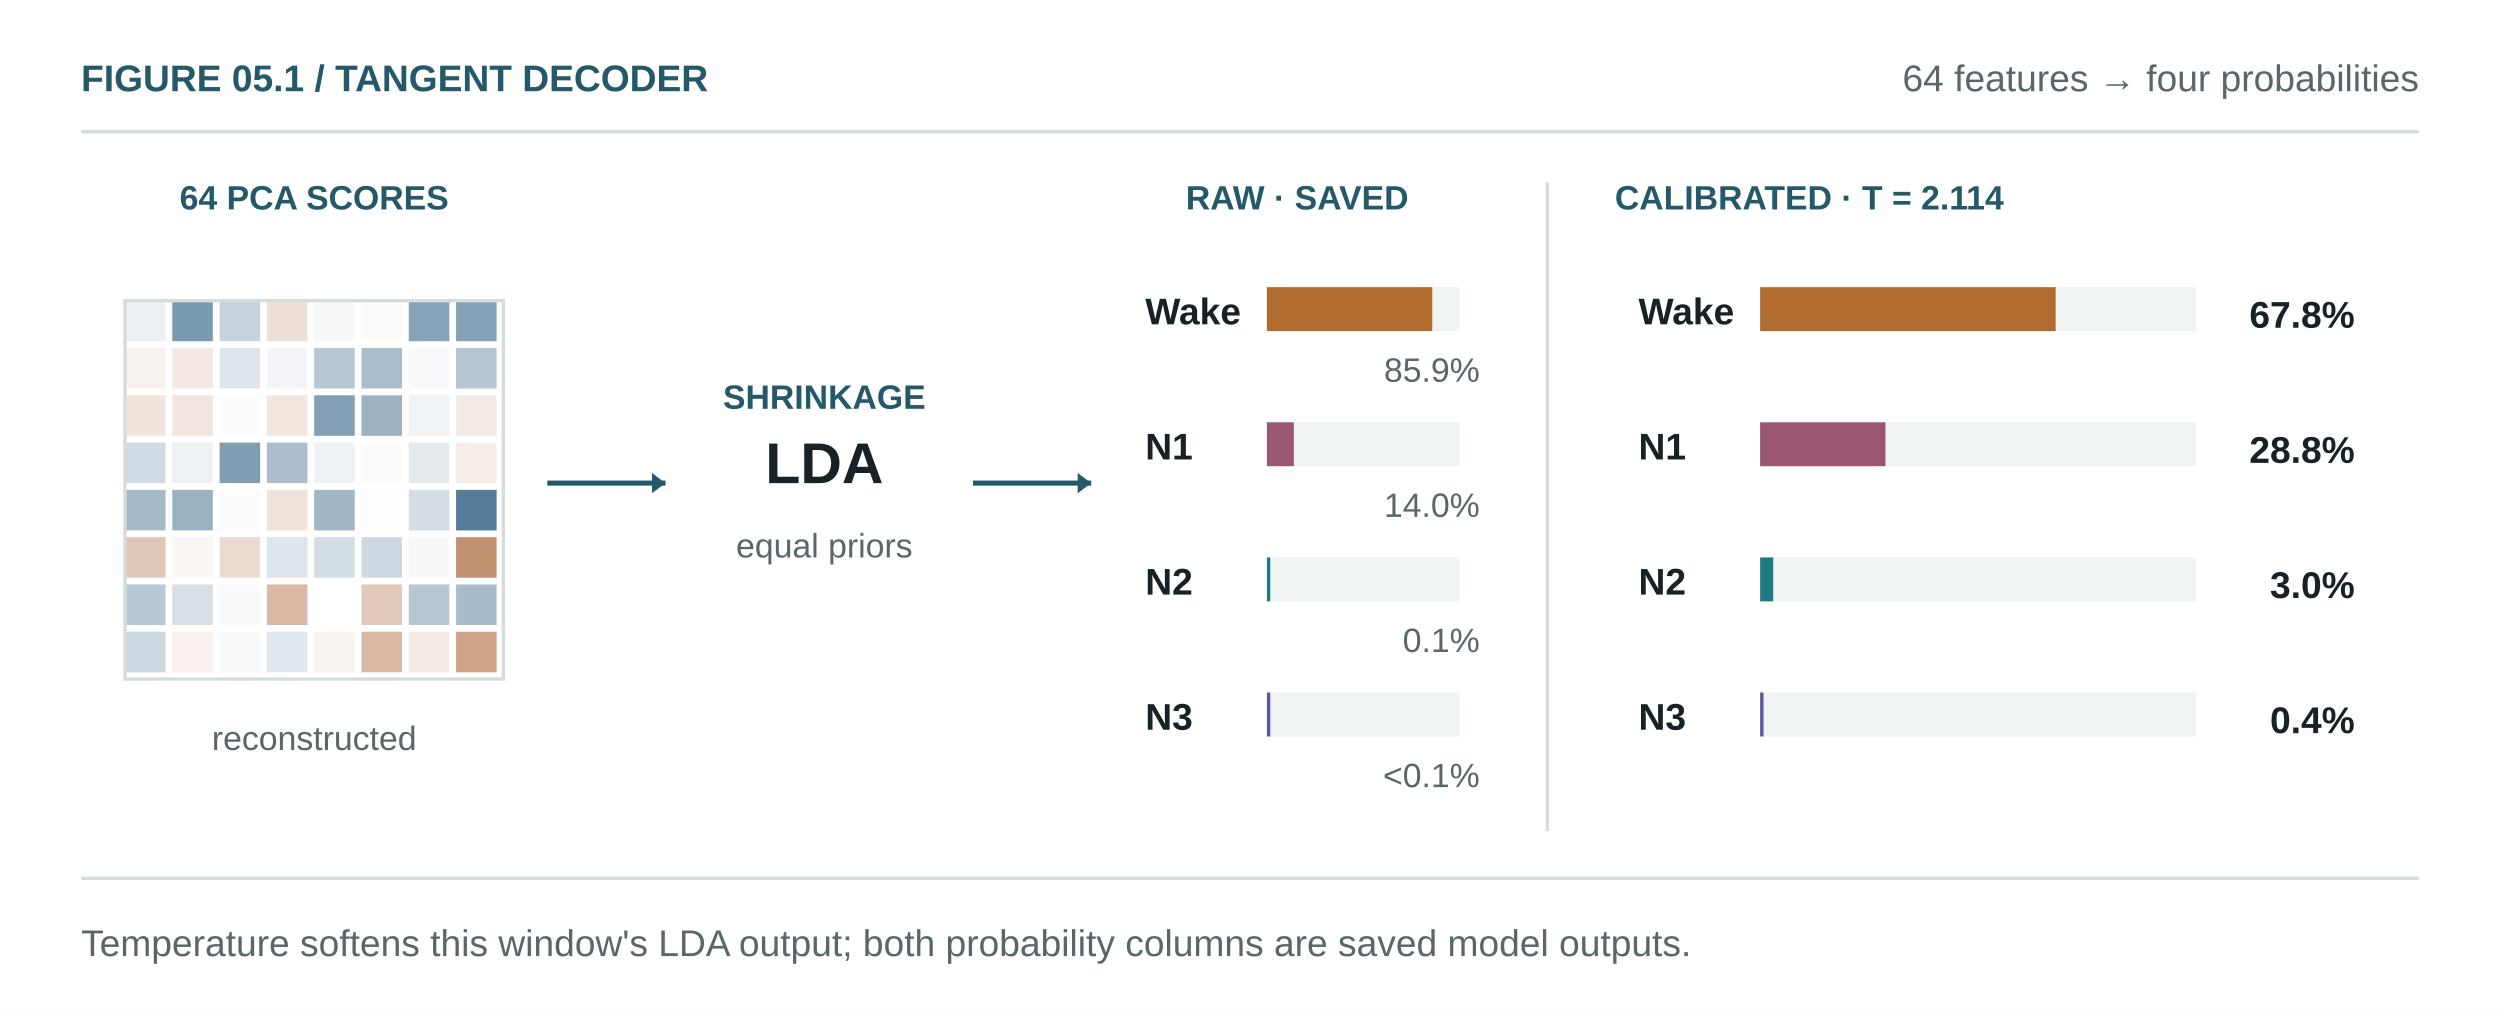
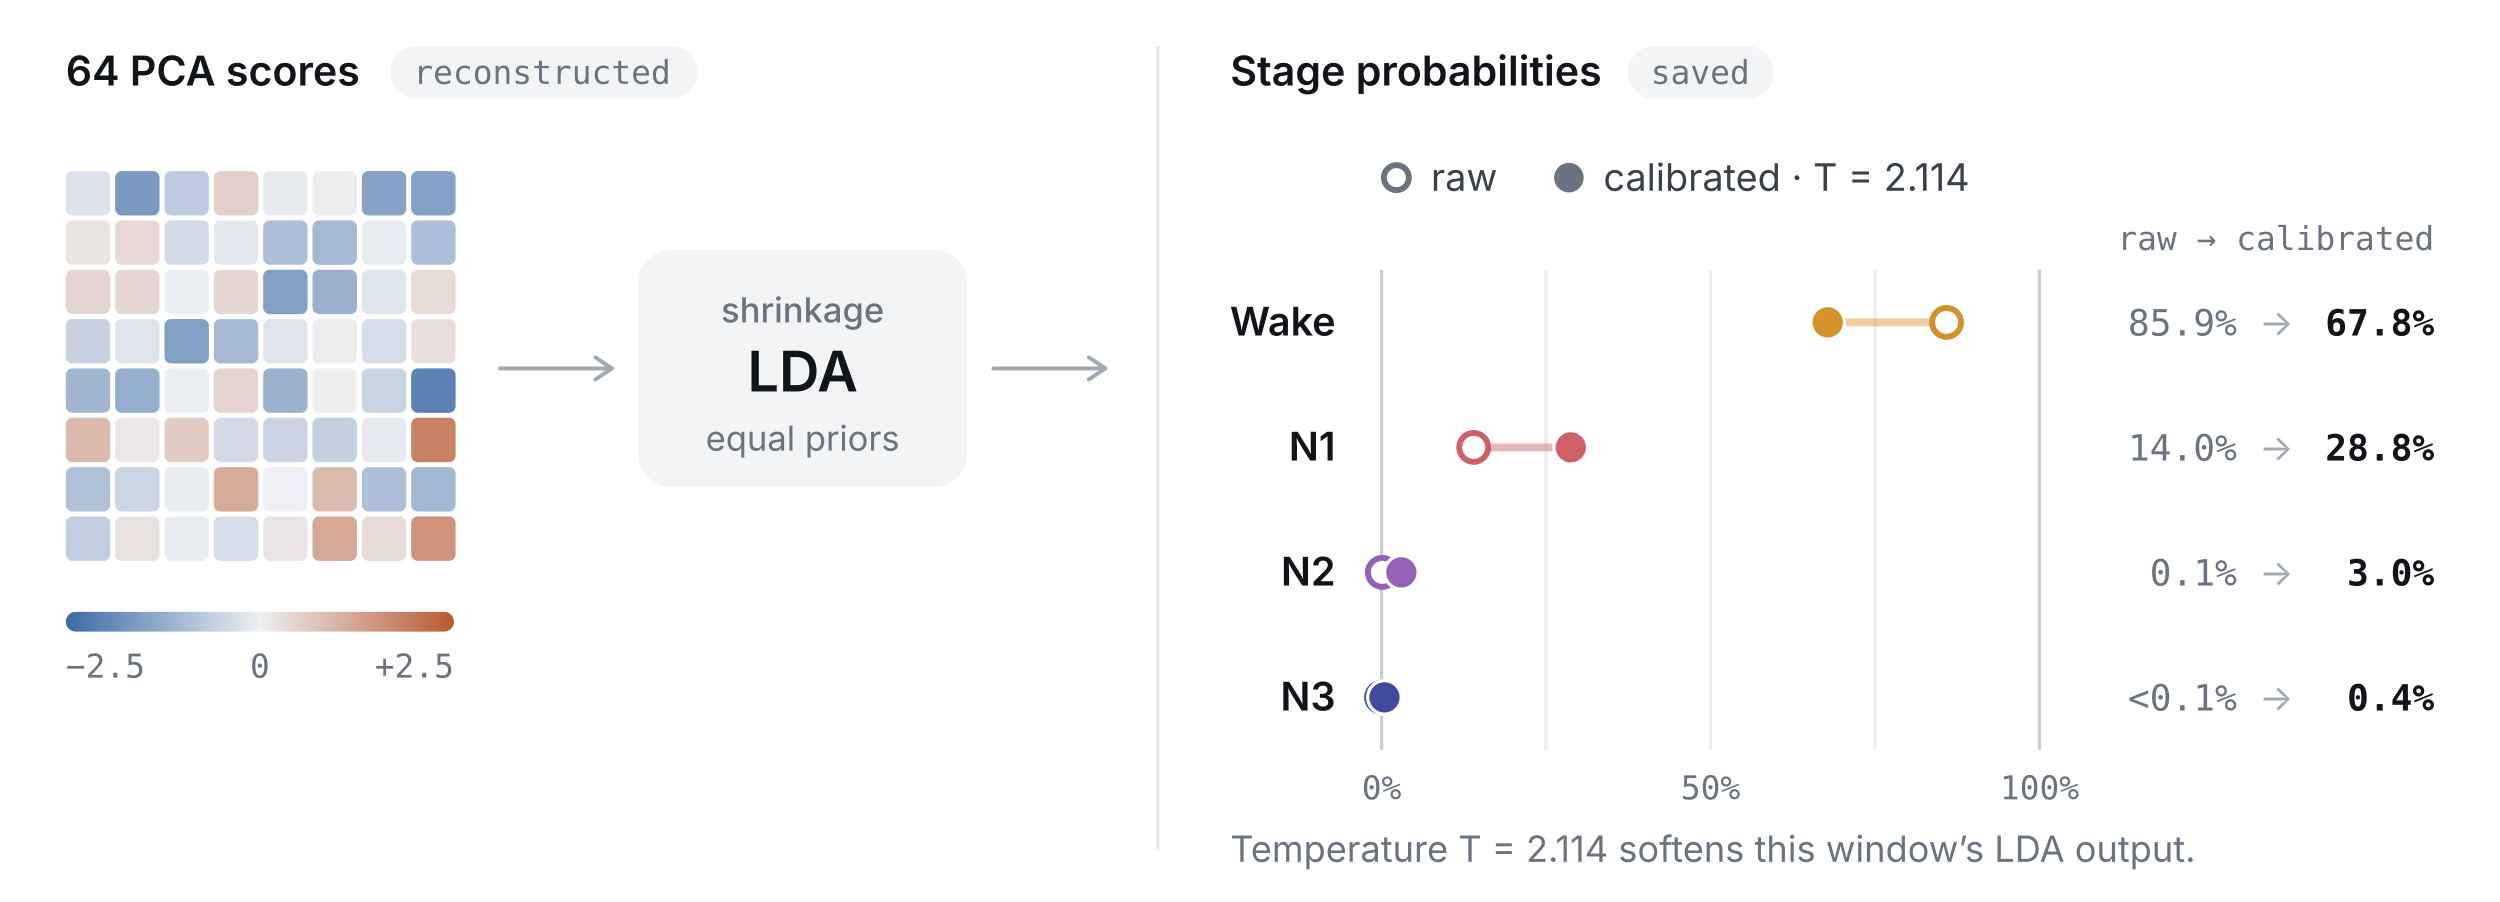
- <svg xmlns="http://www.w3.org/2000/svg" width="740" height="300" viewBox="0 0 740 300" role="img" aria-labelledby="title desc">
-   <rect width="740" height="300" fill="#ffffff" />
-   <text x="24.00" y="27.00" fill="#235969" font-size="11" font-weight="700" text-anchor="start" font-family="-apple-system,BlinkMacSystemFont,Segoe UI,Arial,sans-serif">FIGURE 05.1 / TANGENT DECODER</text>
-   <text x="716.00" y="27.00" fill="#5a6669" font-size="11" font-weight="400" text-anchor="end" font-family="-apple-system,BlinkMacSystemFont,Segoe UI,Arial,sans-serif">64 features → four probabilities</text>
-   <line x1="24.00" y1="39.00" x2="716.00" y2="39.00" stroke="#d5dcda" stroke-width="1" opacity="1" />
-   <text x="93.00" y="62.00" fill="#235969" font-size="10" font-weight="700" text-anchor="middle" font-family="-apple-system,BlinkMacSystemFont,Segoe UI,Arial,sans-serif">64 PCA SCORES</text>
-   <rect x="37.00" y="89.00" width="12.00" height="12.00" fill="#ebf0f3" />
-   <rect x="51.00" y="89.00" width="12.00" height="12.00" fill="#7a98ae" />
-   <rect x="65.00" y="89.00" width="12.00" height="12.00" fill="#c6d3dc" />
-   <rect x="79.00" y="89.00" width="12.00" height="12.00" fill="#eedfd6" />
-   <rect x="93.00" y="89.00" width="12.00" height="12.00" fill="#f7f8fa" />
-   <rect x="107.00" y="89.00" width="12.00" height="12.00" fill="#fdfbfa" />
-   <rect x="121.00" y="89.00" width="12.00" height="12.00" fill="#88a2b7" />
-   <rect x="135.00" y="89.00" width="12.00" height="12.00" fill="#86a1b5" />
-   <rect x="37.00" y="103.00" width="12.00" height="12.00" fill="#f8f2ee" />
-   <rect x="51.00" y="103.00" width="12.00" height="12.00" fill="#f3e8e2" />
-   <rect x="65.00" y="103.00" width="12.00" height="12.00" fill="#dfe6eb" />
-   <rect x="79.00" y="103.00" width="12.00" height="12.00" fill="#f3f5f8" />
-   <rect x="93.00" y="103.00" width="12.00" height="12.00" fill="#b6c6d3" />
-   <rect x="107.00" y="103.00" width="12.00" height="12.00" fill="#aabdcc" />
-   <rect x="121.00" y="103.00" width="12.00" height="12.00" fill="#f8f9fb" />
-   <rect x="135.00" y="103.00" width="12.00" height="12.00" fill="#b5c6d2" />
-   <rect x="37.00" y="117.00" width="12.00" height="12.00" fill="#f1e4dd" />
-   <rect x="51.00" y="117.00" width="12.00" height="12.00" fill="#f1e6df" />
-   <rect x="65.00" y="117.00" width="12.00" height="12.00" fill="#fbfcfd" />
-   <rect x="79.00" y="117.00" width="12.00" height="12.00" fill="#f2e6df" />
-   <rect x="93.00" y="117.00" width="12.00" height="12.00" fill="#839fb4" />
-   <rect x="107.00" y="117.00" width="12.00" height="12.00" fill="#9cb2c3" />
-   <rect x="121.00" y="117.00" width="12.00" height="12.00" fill="#eff3f5" />
-   <rect x="135.00" y="117.00" width="12.00" height="12.00" fill="#f4eae5" />
-   <rect x="37.00" y="131.00" width="12.00" height="12.00" fill="#d0dbe3" />
-   <rect x="51.00" y="131.00" width="12.00" height="12.00" fill="#edf1f4" />
-   <rect x="65.00" y="131.00" width="12.00" height="12.00" fill="#829eb3" />
-   <rect x="79.00" y="131.00" width="12.00" height="12.00" fill="#acbecd" />
-   <rect x="93.00" y="131.00" width="12.00" height="12.00" fill="#eef2f5" />
-   <rect x="107.00" y="131.00" width="12.00" height="12.00" fill="#fdfbfa" />
-   <rect x="121.00" y="131.00" width="12.00" height="12.00" fill="#e4eaee" />
-   <rect x="135.00" y="131.00" width="12.00" height="12.00" fill="#f5ede8" />
-   <rect x="37.00" y="145.00" width="12.00" height="12.00" fill="#a5b9c8" />
-   <rect x="51.00" y="145.00" width="12.00" height="12.00" fill="#9ab1c2" />
-   <rect x="65.00" y="145.00" width="12.00" height="12.00" fill="#fcfcfd" />
-   <rect x="79.00" y="145.00" width="12.00" height="12.00" fill="#efe2da" />
-   <rect x="93.00" y="145.00" width="12.00" height="12.00" fill="#a0b5c5" />
-   <rect x="107.00" y="145.00" width="12.00" height="12.00" fill="#fefefd" />
-   <rect x="121.00" y="145.00" width="12.00" height="12.00" fill="#d5dee5" />
-   <rect x="135.00" y="145.00" width="12.00" height="12.00" fill="#567b98" />
-   <rect x="37.00" y="159.00" width="12.00" height="12.00" fill="#e1c7b8" />
-   <rect x="51.00" y="159.00" width="12.00" height="12.00" fill="#faf6f3" />
-   <rect x="65.00" y="159.00" width="12.00" height="12.00" fill="#ebdad0" />
-   <rect x="79.00" y="159.00" width="12.00" height="12.00" fill="#dde5eb" />
-   <rect x="93.00" y="159.00" width="12.00" height="12.00" fill="#d3dde4" />
-   <rect x="107.00" y="159.00" width="12.00" height="12.00" fill="#cdd8e1" />
-   <rect x="121.00" y="159.00" width="12.00" height="12.00" fill="#f6f8fa" />
-   <rect x="135.00" y="159.00" width="12.00" height="12.00" fill="#c39072" />
-   <rect x="37.00" y="173.00" width="12.00" height="12.00" fill="#b8c8d4" />
-   <rect x="51.00" y="173.00" width="12.00" height="12.00" fill="#d6dfe6" />
-   <rect x="65.00" y="173.00" width="12.00" height="12.00" fill="#f9fafb" />
-   <rect x="79.00" y="173.00" width="12.00" height="12.00" fill="#d9b9a6" />
-   <rect x="93.00" y="173.00" width="12.00" height="12.00" fill="#ffffff" />
-   <rect x="107.00" y="173.00" width="12.00" height="12.00" fill="#e2cabb" />
-   <rect x="121.00" y="173.00" width="12.00" height="12.00" fill="#b6c6d2" />
-   <rect x="135.00" y="173.00" width="12.00" height="12.00" fill="#a9bccb" />
-   <rect x="37.00" y="187.00" width="12.00" height="12.00" fill="#ccd7e0" />
-   <rect x="51.00" y="187.00" width="12.00" height="12.00" fill="#f7f0ec" />
-   <rect x="65.00" y="187.00" width="12.00" height="12.00" fill="#f9fafb" />
-   <rect x="79.00" y="187.00" width="12.00" height="12.00" fill="#e2e9ee" />
-   <rect x="93.00" y="187.00" width="12.00" height="12.00" fill="#f9f3f0" />
-   <rect x="107.00" y="187.00" width="12.00" height="12.00" fill="#d8b7a3" />
-   <rect x="121.00" y="187.00" width="12.00" height="12.00" fill="#f4eae4" />
-   <rect x="135.00" y="187.00" width="12.00" height="12.00" fill="#cda288" />
-   <rect x="37.00" y="89.00" width="112.00" height="112.00" fill="none" stroke="#d5dcda" stroke-width="1" />
-   <text x="93.00" y="222.00" fill="#5a6669" font-size="10" font-weight="400" text-anchor="middle" font-family="-apple-system,BlinkMacSystemFont,Segoe UI,Arial,sans-serif">reconstructed</text>
-   <line x1="162.00" y1="143.00" x2="197.00" y2="143.00" stroke="#235969" stroke-width="1.5" opacity="1" />
-   <polygon points="197.00,143.00 192.99,145.99 192.99,140.01" fill="#235969" />
-   <text x="244.00" y="121.00" fill="#235969" font-size="10" font-weight="700" text-anchor="middle" font-family="-apple-system,BlinkMacSystemFont,Segoe UI,Arial,sans-serif">SHRINKAGE</text>
-   <text x="244.00" y="143.00" fill="#172126" font-size="17" font-weight="600" text-anchor="middle" font-family="-apple-system,BlinkMacSystemFont,Segoe UI,Arial,sans-serif">LDA</text>
-   <text x="244.00" y="165.00" fill="#5a6669" font-size="10" font-weight="400" text-anchor="middle" font-family="-apple-system,BlinkMacSystemFont,Segoe UI,Arial,sans-serif">equal priors</text>
-   <line x1="288.00" y1="143.00" x2="323.00" y2="143.00" stroke="#235969" stroke-width="1.5" opacity="1" />
-   <polygon points="323.00,143.00 318.99,145.99 318.99,140.01" fill="#235969" />
-   <line x1="458.00" y1="54.00" x2="458.00" y2="246.00" stroke="#d5dcda" stroke-width="1" opacity="1" />
-   <text x="351.00" y="62.00" fill="#235969" font-size="10" font-weight="700" text-anchor="start" font-family="-apple-system,BlinkMacSystemFont,Segoe UI,Arial,sans-serif">RAW · SAVED</text>
-   <text x="478.00" y="62.00" fill="#235969" font-size="10" font-weight="700" text-anchor="start" font-family="-apple-system,BlinkMacSystemFont,Segoe UI,Arial,sans-serif">CALIBRATED · T = 2.114</text>
-   <text x="339.00" y="96.00" fill="#172126" font-size="11" font-weight="600" text-anchor="start" font-family="-apple-system,BlinkMacSystemFont,Segoe UI,Arial,sans-serif">Wake</text>
-   <rect x="375.00" y="85.00" width="57.00" height="13.00" fill="#eff3f2" />
-   <rect x="375.00" y="85.00" width="48.95" height="13.00" fill="#b16b2e" />
-   <text x="438.00" y="113.00" fill="#5a6669" font-size="10" font-weight="400" text-anchor="end" font-family="-apple-system,BlinkMacSystemFont,Segoe UI,Arial,sans-serif">85.9%</text>
-   <text x="485.00" y="96.00" fill="#172126" font-size="11" font-weight="600" text-anchor="start" font-family="-apple-system,BlinkMacSystemFont,Segoe UI,Arial,sans-serif">Wake</text>
-   <rect x="521.00" y="85.00" width="129.00" height="13.00" fill="#eff3f2" />
-   <rect x="521.00" y="85.00" width="87.47" height="13.00" fill="#b16b2e" />
-   <text x="697.00" y="97.00" fill="#172126" font-size="11" font-weight="600" text-anchor="end" font-family="-apple-system,BlinkMacSystemFont,Segoe UI,Arial,sans-serif">67.8%</text>
-   <text x="339.00" y="136.00" fill="#172126" font-size="11" font-weight="600" text-anchor="start" font-family="-apple-system,BlinkMacSystemFont,Segoe UI,Arial,sans-serif">N1</text>
-   <rect x="375.00" y="125.00" width="57.00" height="13.00" fill="#eff3f2" />
-   <rect x="375.00" y="125.00" width="7.98" height="13.00" fill="#9a5773" />
-   <text x="438.00" y="153.00" fill="#5a6669" font-size="10" font-weight="400" text-anchor="end" font-family="-apple-system,BlinkMacSystemFont,Segoe UI,Arial,sans-serif">14.0%</text>
-   <text x="485.00" y="136.00" fill="#172126" font-size="11" font-weight="600" text-anchor="start" font-family="-apple-system,BlinkMacSystemFont,Segoe UI,Arial,sans-serif">N1</text>
-   <rect x="521.00" y="125.00" width="129.00" height="13.00" fill="#eff3f2" />
-   <rect x="521.00" y="125.00" width="37.10" height="13.00" fill="#9a5773" />
-   <text x="697.00" y="137.00" fill="#172126" font-size="11" font-weight="600" text-anchor="end" font-family="-apple-system,BlinkMacSystemFont,Segoe UI,Arial,sans-serif">28.8%</text>
-   <text x="339.00" y="176.00" fill="#172126" font-size="11" font-weight="600" text-anchor="start" font-family="-apple-system,BlinkMacSystemFont,Segoe UI,Arial,sans-serif">N2</text>
-   <rect x="375.00" y="165.00" width="57.00" height="13.00" fill="#eff3f2" />
-   <rect x="375.00" y="165.00" width="1.00" height="13.00" fill="#207a83" />
-   <text x="438.00" y="193.00" fill="#5a6669" font-size="10" font-weight="400" text-anchor="end" font-family="-apple-system,BlinkMacSystemFont,Segoe UI,Arial,sans-serif">0.1%</text>
-   <text x="485.00" y="176.00" fill="#172126" font-size="11" font-weight="600" text-anchor="start" font-family="-apple-system,BlinkMacSystemFont,Segoe UI,Arial,sans-serif">N2</text>
-   <rect x="521.00" y="165.00" width="129.00" height="13.00" fill="#eff3f2" />
-   <rect x="521.00" y="165.00" width="3.87" height="13.00" fill="#207a83" />
-   <text x="697.00" y="177.00" fill="#172126" font-size="11" font-weight="600" text-anchor="end" font-family="-apple-system,BlinkMacSystemFont,Segoe UI,Arial,sans-serif">3.0%</text>
-   <text x="339.00" y="216.00" fill="#172126" font-size="11" font-weight="600" text-anchor="start" font-family="-apple-system,BlinkMacSystemFont,Segoe UI,Arial,sans-serif">N3</text>
-   <rect x="375.00" y="205.00" width="57.00" height="13.00" fill="#eff3f2" />
-   <rect x="375.00" y="205.00" width="1.00" height="13.00" fill="#565b97" />
-   <text x="438.00" y="233.00" fill="#5a6669" font-size="10" font-weight="400" text-anchor="end" font-family="-apple-system,BlinkMacSystemFont,Segoe UI,Arial,sans-serif">&lt;0.1%</text>
-   <text x="485.00" y="216.00" fill="#172126" font-size="11" font-weight="600" text-anchor="start" font-family="-apple-system,BlinkMacSystemFont,Segoe UI,Arial,sans-serif">N3</text>
-   <rect x="521.00" y="205.00" width="129.00" height="13.00" fill="#eff3f2" />
-   <rect x="521.00" y="205.00" width="1.00" height="13.00" fill="#565b97" />
-   <text x="697.00" y="217.00" fill="#172126" font-size="11" font-weight="600" text-anchor="end" font-family="-apple-system,BlinkMacSystemFont,Segoe UI,Arial,sans-serif">0.4%</text>
-   <line x1="24.00" y1="260.00" x2="716.00" y2="260.00" stroke="#d5dcda" stroke-width="1" opacity="1" />
-   <text x="24.00" y="283.00" fill="#5a6669" font-size="11" font-weight="400" text-anchor="start" font-family="-apple-system,BlinkMacSystemFont,Segoe UI,Arial,sans-serif">Temperature softens this window's LDA output; both probability columns are saved model outputs.</text>
+ <svg xmlns="http://www.w3.org/2000/svg" width="760" height="274" viewBox="0 0 760 274" role="img" aria-labelledby="title desc" font-family="-apple-system,BlinkMacSystemFont,'Segoe UI',Inter,Roboto,Helvetica,Arial,sans-serif">
+   <rect width="760" height="274" fill="#ffffff" />
+   <text x="20.00" y="26.00" fill="#111418" font-size="12.5" font-weight="600" text-anchor="start">64 PCA scores</text>
+   <rect x="118.64" y="14.00" width="93.30" height="16.00" fill="#f3f4f6" rx="8" />
+   <text x="125.64" y="25.50" fill="#6b7380" font-size="10" font-weight="500" text-anchor="start" font-family="'SF Mono',ui-monospace,SFMono-Regular,Menlo,Consolas,monospace">reconstructed</text>
+   <rect x="20.00" y="52.00" width="13.50" height="13.50" fill="#dde3ec" rx="2" />
+   <rect x="35.00" y="52.00" width="13.50" height="13.50" fill="#7b9ac1" rx="2" />
+   <rect x="50.00" y="52.00" width="13.50" height="13.50" fill="#bccbde" rx="2" />
+   <rect x="65.00" y="52.00" width="13.50" height="13.50" fill="#e3d0ca" rx="2" />
+   <rect x="80.00" y="52.00" width="13.50" height="13.50" fill="#e7ebf0" rx="2" />
+   <rect x="95.00" y="52.00" width="13.50" height="13.50" fill="#edecee" rx="2" />
+   <rect x="110.00" y="52.00" width="13.50" height="13.50" fill="#86a2c6" rx="2" />
+   <rect x="125.00" y="52.00" width="13.50" height="13.50" fill="#84a1c6" rx="2" />
+   <rect x="20.00" y="67.00" width="13.50" height="13.50" fill="#e9e3e2" rx="2" />
+   <rect x="35.00" y="67.00" width="13.50" height="13.50" fill="#e6d9d5" rx="2" />
+   <rect x="50.00" y="67.00" width="13.50" height="13.50" fill="#d2dbe7" rx="2" />
+   <rect x="65.00" y="67.00" width="13.50" height="13.50" fill="#e3e8ee" rx="2" />
+   <rect x="80.00" y="67.00" width="13.50" height="13.50" fill="#aec0d8" rx="2" />
+   <rect x="95.00" y="67.00" width="13.50" height="13.50" fill="#a4b9d3" rx="2" />
+   <rect x="110.00" y="67.00" width="13.50" height="13.50" fill="#e8ebf0" rx="2" />
+   <rect x="125.00" y="67.00" width="13.50" height="13.50" fill="#aec0d7" rx="2" />
+   <rect x="20.00" y="82.00" width="13.50" height="13.50" fill="#e5d6d1" rx="2" />
+   <rect x="35.00" y="82.00" width="13.50" height="13.50" fill="#e5d7d2" rx="2" />
+   <rect x="50.00" y="82.00" width="13.50" height="13.50" fill="#ebeef2" rx="2" />
+   <rect x="65.00" y="82.00" width="13.50" height="13.50" fill="#e5d7d3" rx="2" />
+   <rect x="80.00" y="82.00" width="13.50" height="13.50" fill="#829fc5" rx="2" />
+   <rect x="95.00" y="82.00" width="13.50" height="13.50" fill="#98b0ce" rx="2" />
+   <rect x="110.00" y="82.00" width="13.50" height="13.50" fill="#e0e6ed" rx="2" />
+   <rect x="125.00" y="82.00" width="13.50" height="13.50" fill="#e7dbd8" rx="2" />
+   <rect x="20.00" y="97.00" width="13.50" height="13.50" fill="#c6d2e2" rx="2" />
+   <rect x="35.00" y="97.00" width="13.50" height="13.50" fill="#dee4ec" rx="2" />
+   <rect x="50.00" y="97.00" width="13.50" height="13.50" fill="#829fc4" rx="2" />
+   <rect x="65.00" y="97.00" width="13.50" height="13.50" fill="#a6bad4" rx="2" />
+   <rect x="80.00" y="97.00" width="13.50" height="13.50" fill="#e0e5ed" rx="2" />
+   <rect x="95.00" y="97.00" width="13.50" height="13.50" fill="#edecee" rx="2" />
+   <rect x="110.00" y="97.00" width="13.50" height="13.50" fill="#d6dee9" rx="2" />
+   <rect x="125.00" y="97.00" width="13.50" height="13.50" fill="#e8dedc" rx="2" />
+   <rect x="20.00" y="112.00" width="13.50" height="13.50" fill="#a0b6d1" rx="2" />
+   <rect x="35.00" y="112.00" width="13.50" height="13.50" fill="#96aecd" rx="2" />
+   <rect x="50.00" y="112.00" width="13.50" height="13.50" fill="#ebeef2" rx="2" />
+   <rect x="65.00" y="112.00" width="13.50" height="13.50" fill="#e4d3ce" rx="2" />
+   <rect x="80.00" y="112.00" width="13.50" height="13.50" fill="#9bb2cf" rx="2" />
+   <rect x="95.00" y="112.00" width="13.50" height="13.50" fill="#eeeff1" rx="2" />
+   <rect x="110.00" y="112.00" width="13.50" height="13.50" fill="#c9d5e3" rx="2" />
+   <rect x="125.00" y="112.00" width="13.50" height="13.50" fill="#5b82b4" rx="2" />
+   <rect x="20.00" y="127.00" width="13.50" height="13.50" fill="#dbb9ab" rx="2" />
+   <rect x="35.00" y="127.00" width="13.50" height="13.50" fill="#ebe7e7" rx="2" />
+   <rect x="50.00" y="127.00" width="13.50" height="13.50" fill="#e1ccc4" rx="2" />
+   <rect x="65.00" y="127.00" width="13.50" height="13.50" fill="#d1dae6" rx="2" />
+   <rect x="80.00" y="127.00" width="13.50" height="13.50" fill="#c8d4e3" rx="2" />
+   <rect x="95.00" y="127.00" width="13.50" height="13.50" fill="#c3d0e0" rx="2" />
+   <rect x="110.00" y="127.00" width="13.50" height="13.50" fill="#e6eaf0" rx="2" />
+   <rect x="125.00" y="127.00" width="13.50" height="13.50" fill="#c78264" rx="2" />
+   <rect x="20.00" y="142.00" width="13.50" height="13.50" fill="#b0c2d8" rx="2" />
+   <rect x="35.00" y="142.00" width="13.50" height="13.50" fill="#cbd6e4" rx="2" />
+   <rect x="50.00" y="142.00" width="13.50" height="13.50" fill="#e9ecf1" rx="2" />
+   <rect x="65.00" y="142.00" width="13.50" height="13.50" fill="#d6ab99" rx="2" />
+   <rect x="80.00" y="142.00" width="13.50" height="13.50" fill="#eef0f3" rx="2" />
+   <rect x="95.00" y="142.00" width="13.50" height="13.50" fill="#dcbbaf" rx="2" />
+   <rect x="110.00" y="142.00" width="13.50" height="13.50" fill="#aec0d8" rx="2" />
+   <rect x="125.00" y="142.00" width="13.50" height="13.50" fill="#a3b8d3" rx="2" />
+   <rect x="20.00" y="157.00" width="13.50" height="13.50" fill="#c1cfe0" rx="2" />
+   <rect x="35.00" y="157.00" width="13.50" height="13.50" fill="#e9e1df" rx="2" />
+   <rect x="50.00" y="157.00" width="13.50" height="13.50" fill="#e9ecf1" rx="2" />
+   <rect x="65.00" y="157.00" width="13.50" height="13.50" fill="#d5dde8" rx="2" />
+   <rect x="80.00" y="157.00" width="13.50" height="13.50" fill="#eae4e4" rx="2" />
+   <rect x="95.00" y="157.00" width="13.50" height="13.50" fill="#d5a996" rx="2" />
+   <rect x="110.00" y="157.00" width="13.50" height="13.50" fill="#e7dbd8" rx="2" />
+   <rect x="125.00" y="157.00" width="13.50" height="13.50" fill="#ce937b" rx="2" />
+   <defs>
+     <linearGradient id="scale1" x1="0" x2="1" y1="0" y2="0">
+       <stop offset="0" stop-color="#3b6aa6" />
+       <stop offset=".5" stop-color="#eef0f3" />
+       <stop offset="1" stop-color="#b9592f" />
+     </linearGradient>
+   </defs>
+   <rect x="20.00" y="186.00" width="118.00" height="6" rx="3" fill="url(#scale1)" />
+   <text x="20.00" y="206.00" fill="#6b7380" font-size="10" font-weight="400" text-anchor="start" font-family="'SF Mono',ui-monospace,SFMono-Regular,Menlo,Consolas,monospace">−2.5</text>
+   <text x="79.00" y="206.00" fill="#6b7380" font-size="10" font-weight="400" text-anchor="middle" font-family="'SF Mono',ui-monospace,SFMono-Regular,Menlo,Consolas,monospace">0</text>
+   <text x="138.00" y="206.00" fill="#6b7380" font-size="10" font-weight="400" text-anchor="end" font-family="'SF Mono',ui-monospace,SFMono-Regular,Menlo,Consolas,monospace">+2.5</text>
+   <line x1="152.00" y1="112.00" x2="186.00" y2="112.00" stroke="#a3a9b2" stroke-width="1.2" opacity="1" stroke-linecap="round" />
+   <polyline points="181.02,115.35 186.00,112.00 181.02,108.65" fill="none" stroke="#a3a9b2" stroke-width="1.2" stroke-linejoin="round" stroke-linecap="round" opacity="1" />
+   <rect x="194.00" y="76.00" width="100.00" height="72.00" fill="#f3f4f6" rx="10" />
+   <text x="244.00" y="98.00" fill="#6b7380" font-size="10.5" font-weight="500" text-anchor="middle">shrinkage</text>
+   <text x="244.00" y="119.00" fill="#111418" font-size="17" font-weight="600" text-anchor="middle">LDA</text>
+   <text x="244.00" y="137.00" fill="#6b7380" font-size="10.5" font-weight="400" text-anchor="middle">equal priors</text>
+   <line x1="302.00" y1="112.00" x2="336.00" y2="112.00" stroke="#a3a9b2" stroke-width="1.2" opacity="1" stroke-linecap="round" />
+   <polyline points="331.02,115.35 336.00,112.00 331.02,108.65" fill="none" stroke="#a3a9b2" stroke-width="1.2" stroke-linejoin="round" stroke-linecap="round" opacity="1" />
+   <line x1="352.00" y1="14.00" x2="352.00" y2="258.00" stroke="#e3e6ea" stroke-width="1" opacity="1" stroke-linecap="butt" />
+   <text x="374.00" y="26.00" fill="#111418" font-size="12.5" font-weight="600" text-anchor="start">Stage probabilities</text>
+   <rect x="494.82" y="14.00" width="44.50" height="16.00" fill="#f3f4f6" rx="8" />
+   <text x="501.82" y="25.50" fill="#6b7380" font-size="10" font-weight="500" text-anchor="start" font-family="'SF Mono',ui-monospace,SFMono-Regular,Menlo,Consolas,monospace">saved</text>
+   <line x1="420.00" y1="82.00" x2="420.00" y2="228.00" stroke="#c9ced5" stroke-width="1" opacity="1" stroke-linecap="butt" />
+   <text x="420.00" y="243.00" fill="#6b7380" font-size="10" font-weight="400" text-anchor="middle" font-family="'SF Mono',ui-monospace,SFMono-Regular,Menlo,Consolas,monospace">0%</text>
+   <line x1="470.00" y1="82.00" x2="470.00" y2="228.00" stroke="#eceef1" stroke-width="1" opacity="1" stroke-linecap="butt" />
+   <line x1="520.00" y1="82.00" x2="520.00" y2="228.00" stroke="#eceef1" stroke-width="1" opacity="1" stroke-linecap="butt" />
+   <text x="520.00" y="243.00" fill="#6b7380" font-size="10" font-weight="400" text-anchor="middle" font-family="'SF Mono',ui-monospace,SFMono-Regular,Menlo,Consolas,monospace">50%</text>
+   <line x1="570.00" y1="82.00" x2="570.00" y2="228.00" stroke="#eceef1" stroke-width="1" opacity="1" stroke-linecap="butt" />
+   <line x1="620.00" y1="82.00" x2="620.00" y2="228.00" stroke="#c9ced5" stroke-width="1" opacity="1" stroke-linecap="butt" />
+   <text x="620.00" y="243.00" fill="#6b7380" font-size="10" font-weight="400" text-anchor="middle" font-family="'SF Mono',ui-monospace,SFMono-Regular,Menlo,Consolas,monospace">100%</text>
+   <text x="740.00" y="76.00" fill="#6b7380" font-size="10" font-weight="500" text-anchor="end" font-family="'SF Mono',ui-monospace,SFMono-Regular,Menlo,Consolas,monospace">raw → calibrated</text>
+   <text x="406.00" y="102.00" fill="#111418" font-size="12" font-weight="600" text-anchor="end">Wake</text>
+   <line x1="591.75" y1="98.00" x2="555.61" y2="98.00" stroke="#d4922a" stroke-width="2.4" opacity="0.45" stroke-linecap="round" />
+   <circle cx="591.75" cy="98.00" r="4.40" fill="#ffffff" stroke="#d4922a" stroke-width="1.8" />
+   <circle cx="555.61" cy="98.00" r="5.60" fill="#ffffff" />
+   <circle cx="555.61" cy="98.00" r="4.60" fill="#d4922a" />
+   <text x="680.00" y="102.00" fill="#6b7380" font-size="11" font-weight="400" text-anchor="end" font-family="'SF Mono',ui-monospace,SFMono-Regular,Menlo,Consolas,monospace">85.9%</text>
+   <text x="692.00" y="102.00" fill="#a3a9b2" font-size="11" font-weight="400" text-anchor="middle">→</text>
+   <text x="740.00" y="102.00" fill="#111418" font-size="11" font-weight="600" text-anchor="end" font-family="'SF Mono',ui-monospace,SFMono-Regular,Menlo,Consolas,monospace">67.8%</text>
+   <text x="406.00" y="140.00" fill="#111418" font-size="12" font-weight="600" text-anchor="end">N1</text>
+   <line x1="448.01" y1="136.00" x2="477.52" y2="136.00" stroke="#cf6068" stroke-width="2.4" opacity="0.45" stroke-linecap="round" />
+   <circle cx="448.01" cy="136.00" r="4.40" fill="#ffffff" stroke="#cf6068" stroke-width="1.8" />
+   <circle cx="477.52" cy="136.00" r="5.60" fill="#ffffff" />
+   <circle cx="477.52" cy="136.00" r="4.60" fill="#cf6068" />
+   <text x="680.00" y="140.00" fill="#6b7380" font-size="11" font-weight="400" text-anchor="end" font-family="'SF Mono',ui-monospace,SFMono-Regular,Menlo,Consolas,monospace">14.0%</text>
+   <text x="692.00" y="140.00" fill="#a3a9b2" font-size="11" font-weight="400" text-anchor="middle">→</text>
+   <text x="740.00" y="140.00" fill="#111418" font-size="11" font-weight="600" text-anchor="end" font-family="'SF Mono',ui-monospace,SFMono-Regular,Menlo,Consolas,monospace">28.8%</text>
+   <text x="406.00" y="178.00" fill="#111418" font-size="12" font-weight="600" text-anchor="end">N2</text>
+   <line x1="420.24" y1="174.00" x2="426.01" y2="174.00" stroke="#9460b8" stroke-width="2.4" opacity="0.45" stroke-linecap="round" />
+   <circle cx="420.24" cy="174.00" r="4.40" fill="#ffffff" stroke="#9460b8" stroke-width="1.8" />
+   <circle cx="426.01" cy="174.00" r="5.60" fill="#ffffff" />
+   <circle cx="426.01" cy="174.00" r="4.60" fill="#9460b8" />
+   <text x="680.00" y="178.00" fill="#6b7380" font-size="11" font-weight="400" text-anchor="end" font-family="'SF Mono',ui-monospace,SFMono-Regular,Menlo,Consolas,monospace">0.1%</text>
+   <text x="692.00" y="178.00" fill="#a3a9b2" font-size="11" font-weight="400" text-anchor="middle">→</text>
+   <text x="740.00" y="178.00" fill="#111418" font-size="11" font-weight="600" text-anchor="end" font-family="'SF Mono',ui-monospace,SFMono-Regular,Menlo,Consolas,monospace">3.0%</text>
+   <text x="406.00" y="216.00" fill="#111418" font-size="12" font-weight="600" text-anchor="end">N3</text>
+   <line x1="420.00" y1="212.00" x2="420.87" y2="212.00" stroke="#3f4a9c" stroke-width="2.4" opacity="0.45" stroke-linecap="round" />
+   <circle cx="420.00" cy="212.00" r="4.40" fill="#ffffff" stroke="#3f4a9c" stroke-width="1.8" />
+   <circle cx="420.87" cy="212.00" r="5.60" fill="#ffffff" />
+   <circle cx="420.87" cy="212.00" r="4.60" fill="#3f4a9c" />
+   <text x="680.00" y="216.00" fill="#6b7380" font-size="11" font-weight="400" text-anchor="end" font-family="'SF Mono',ui-monospace,SFMono-Regular,Menlo,Consolas,monospace">&lt;0.1%</text>
+   <text x="692.00" y="216.00" fill="#a3a9b2" font-size="11" font-weight="400" text-anchor="middle">→</text>
+   <text x="740.00" y="216.00" fill="#111418" font-size="11" font-weight="600" text-anchor="end" font-family="'SF Mono',ui-monospace,SFMono-Regular,Menlo,Consolas,monospace">0.4%</text>
+   <circle cx="424.50" cy="54.00" r="3.80" fill="#ffffff" stroke="#6b7380" stroke-width="1.8" />
+   <text x="435.00" y="58.00" fill="#3a414b" font-size="11.5" font-weight="400" text-anchor="start">raw</text>
+   <circle cx="476.94" cy="54.00" r="4.50" fill="#6b7380" />
+   <text x="487.44" y="58.00" fill="#3a414b" font-size="11.5" font-weight="400" text-anchor="start">calibrated · T = 2.114</text>
+   <text x="374.00" y="262.00" fill="#6b7380" font-size="11" font-weight="400" text-anchor="start">Temperature T = 2.114 softens this window’s LDA output.</text>
</svg>
